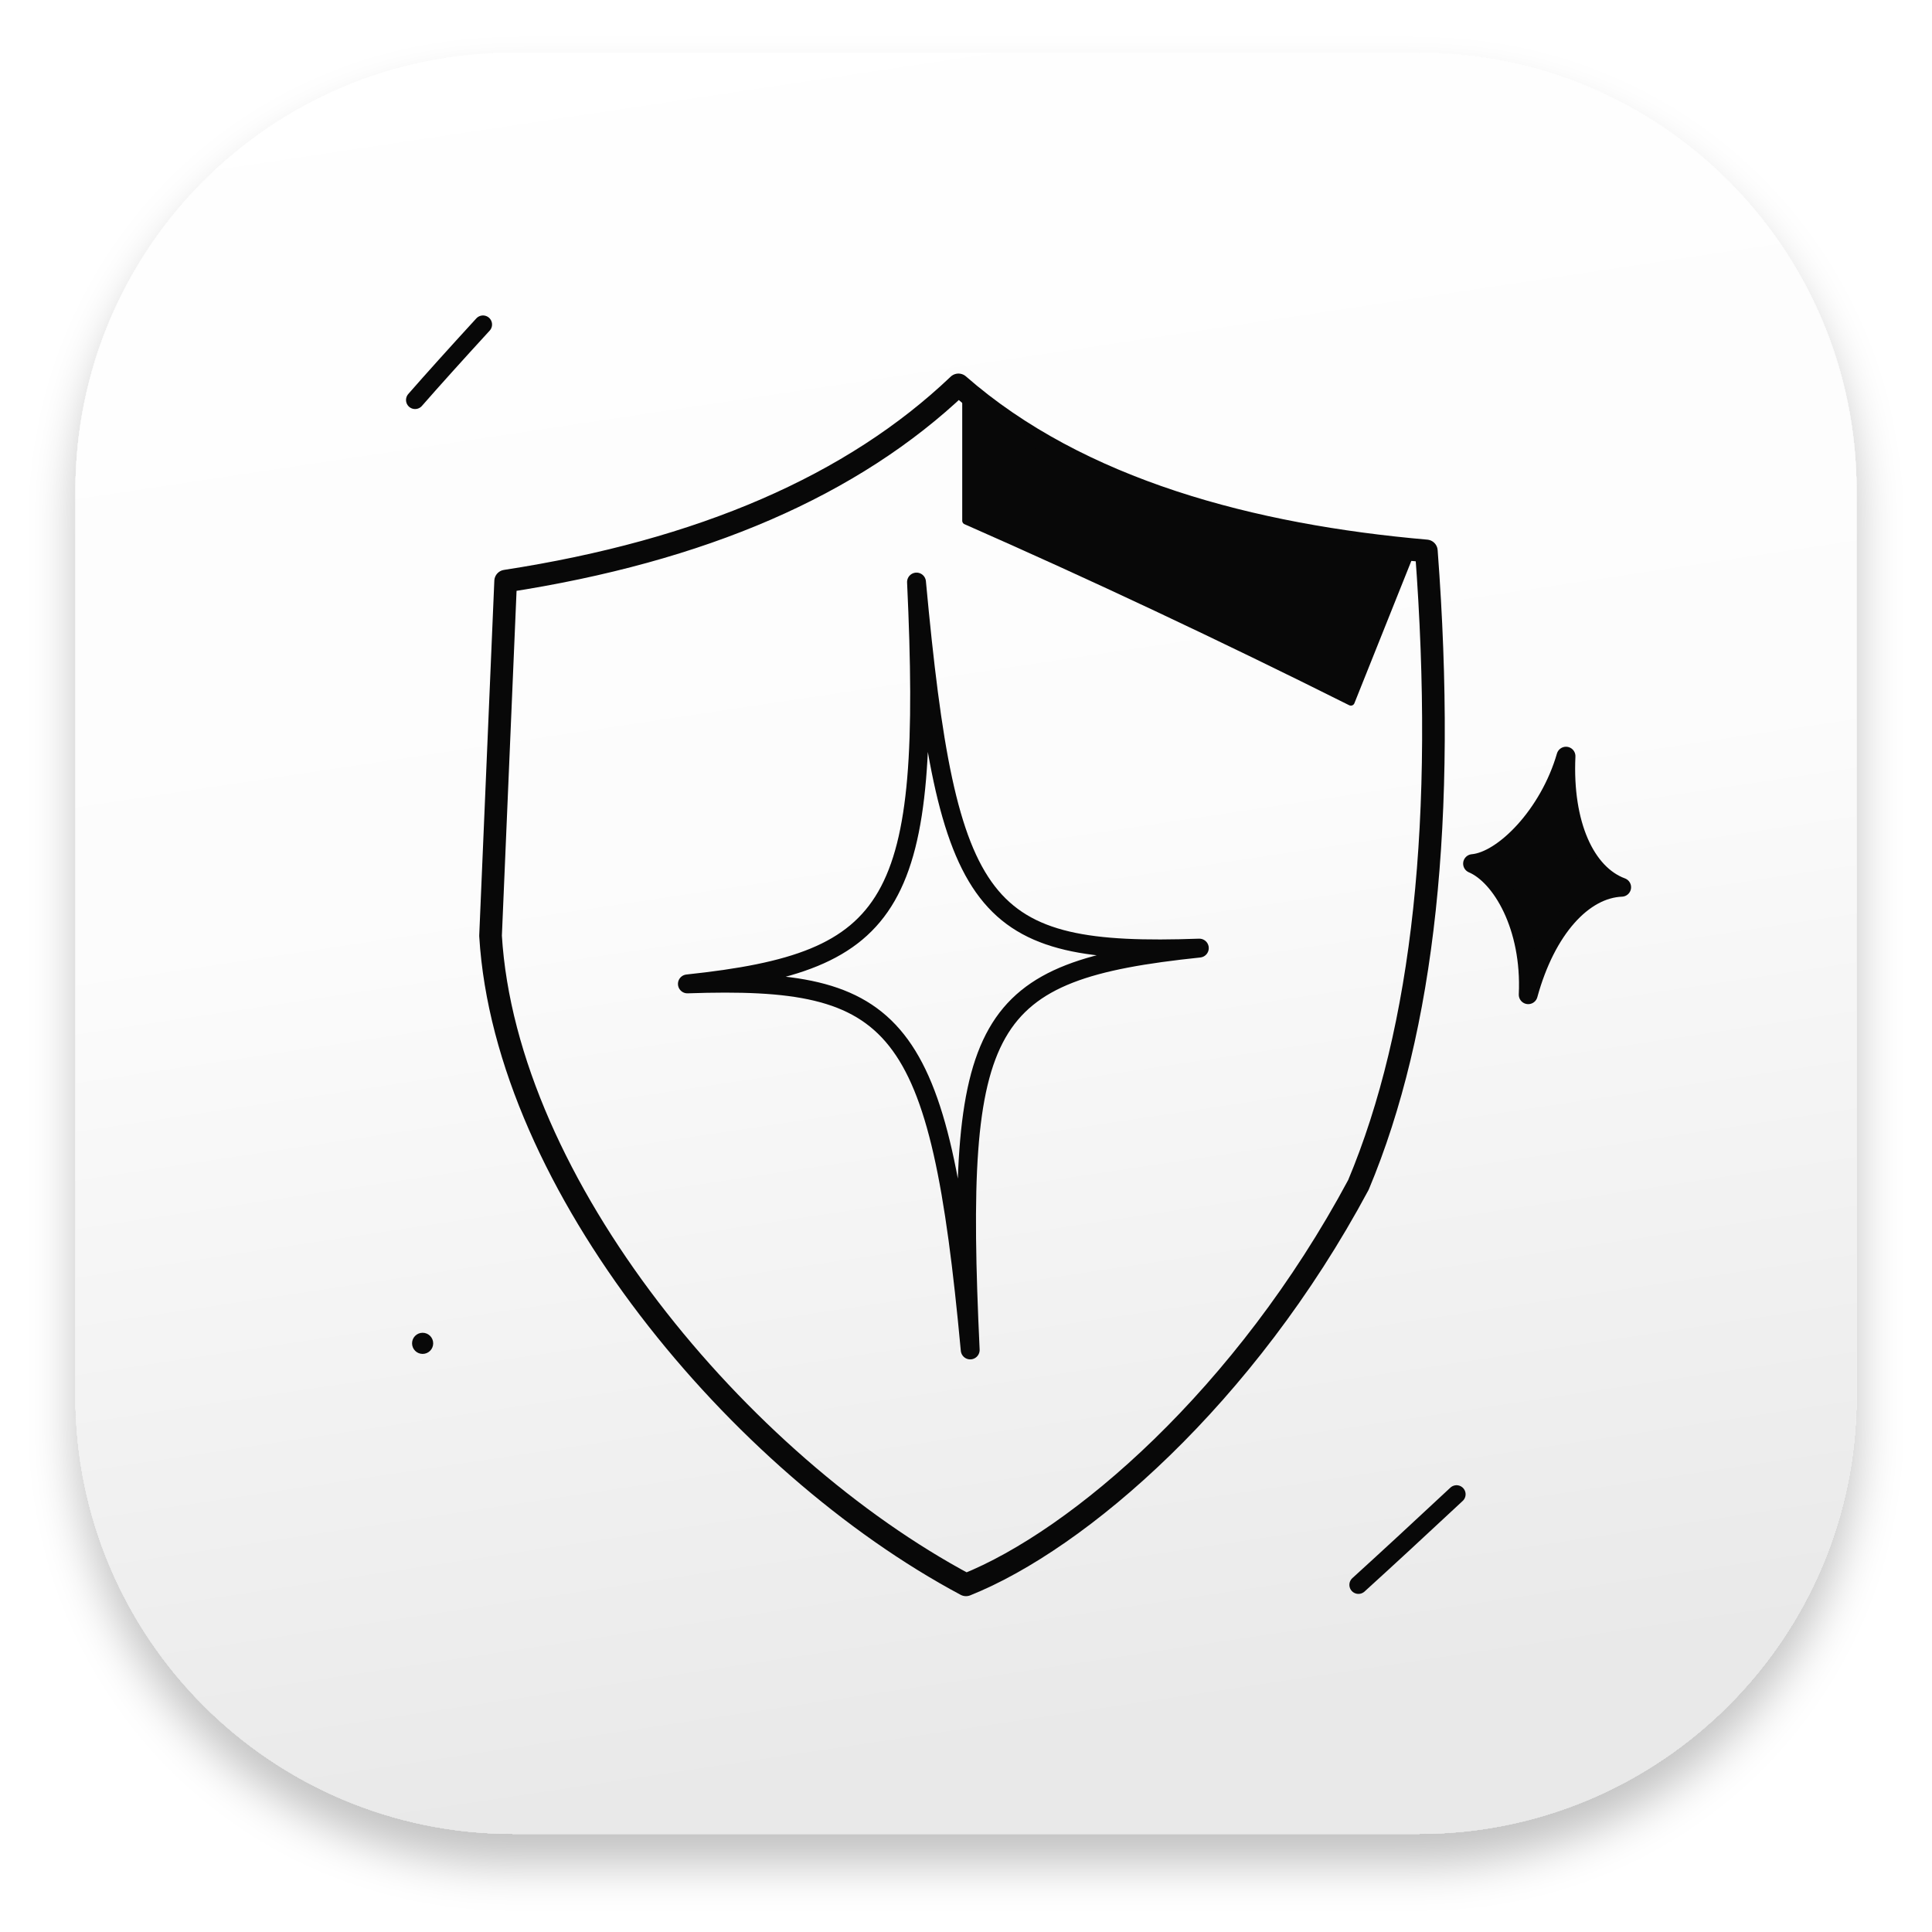
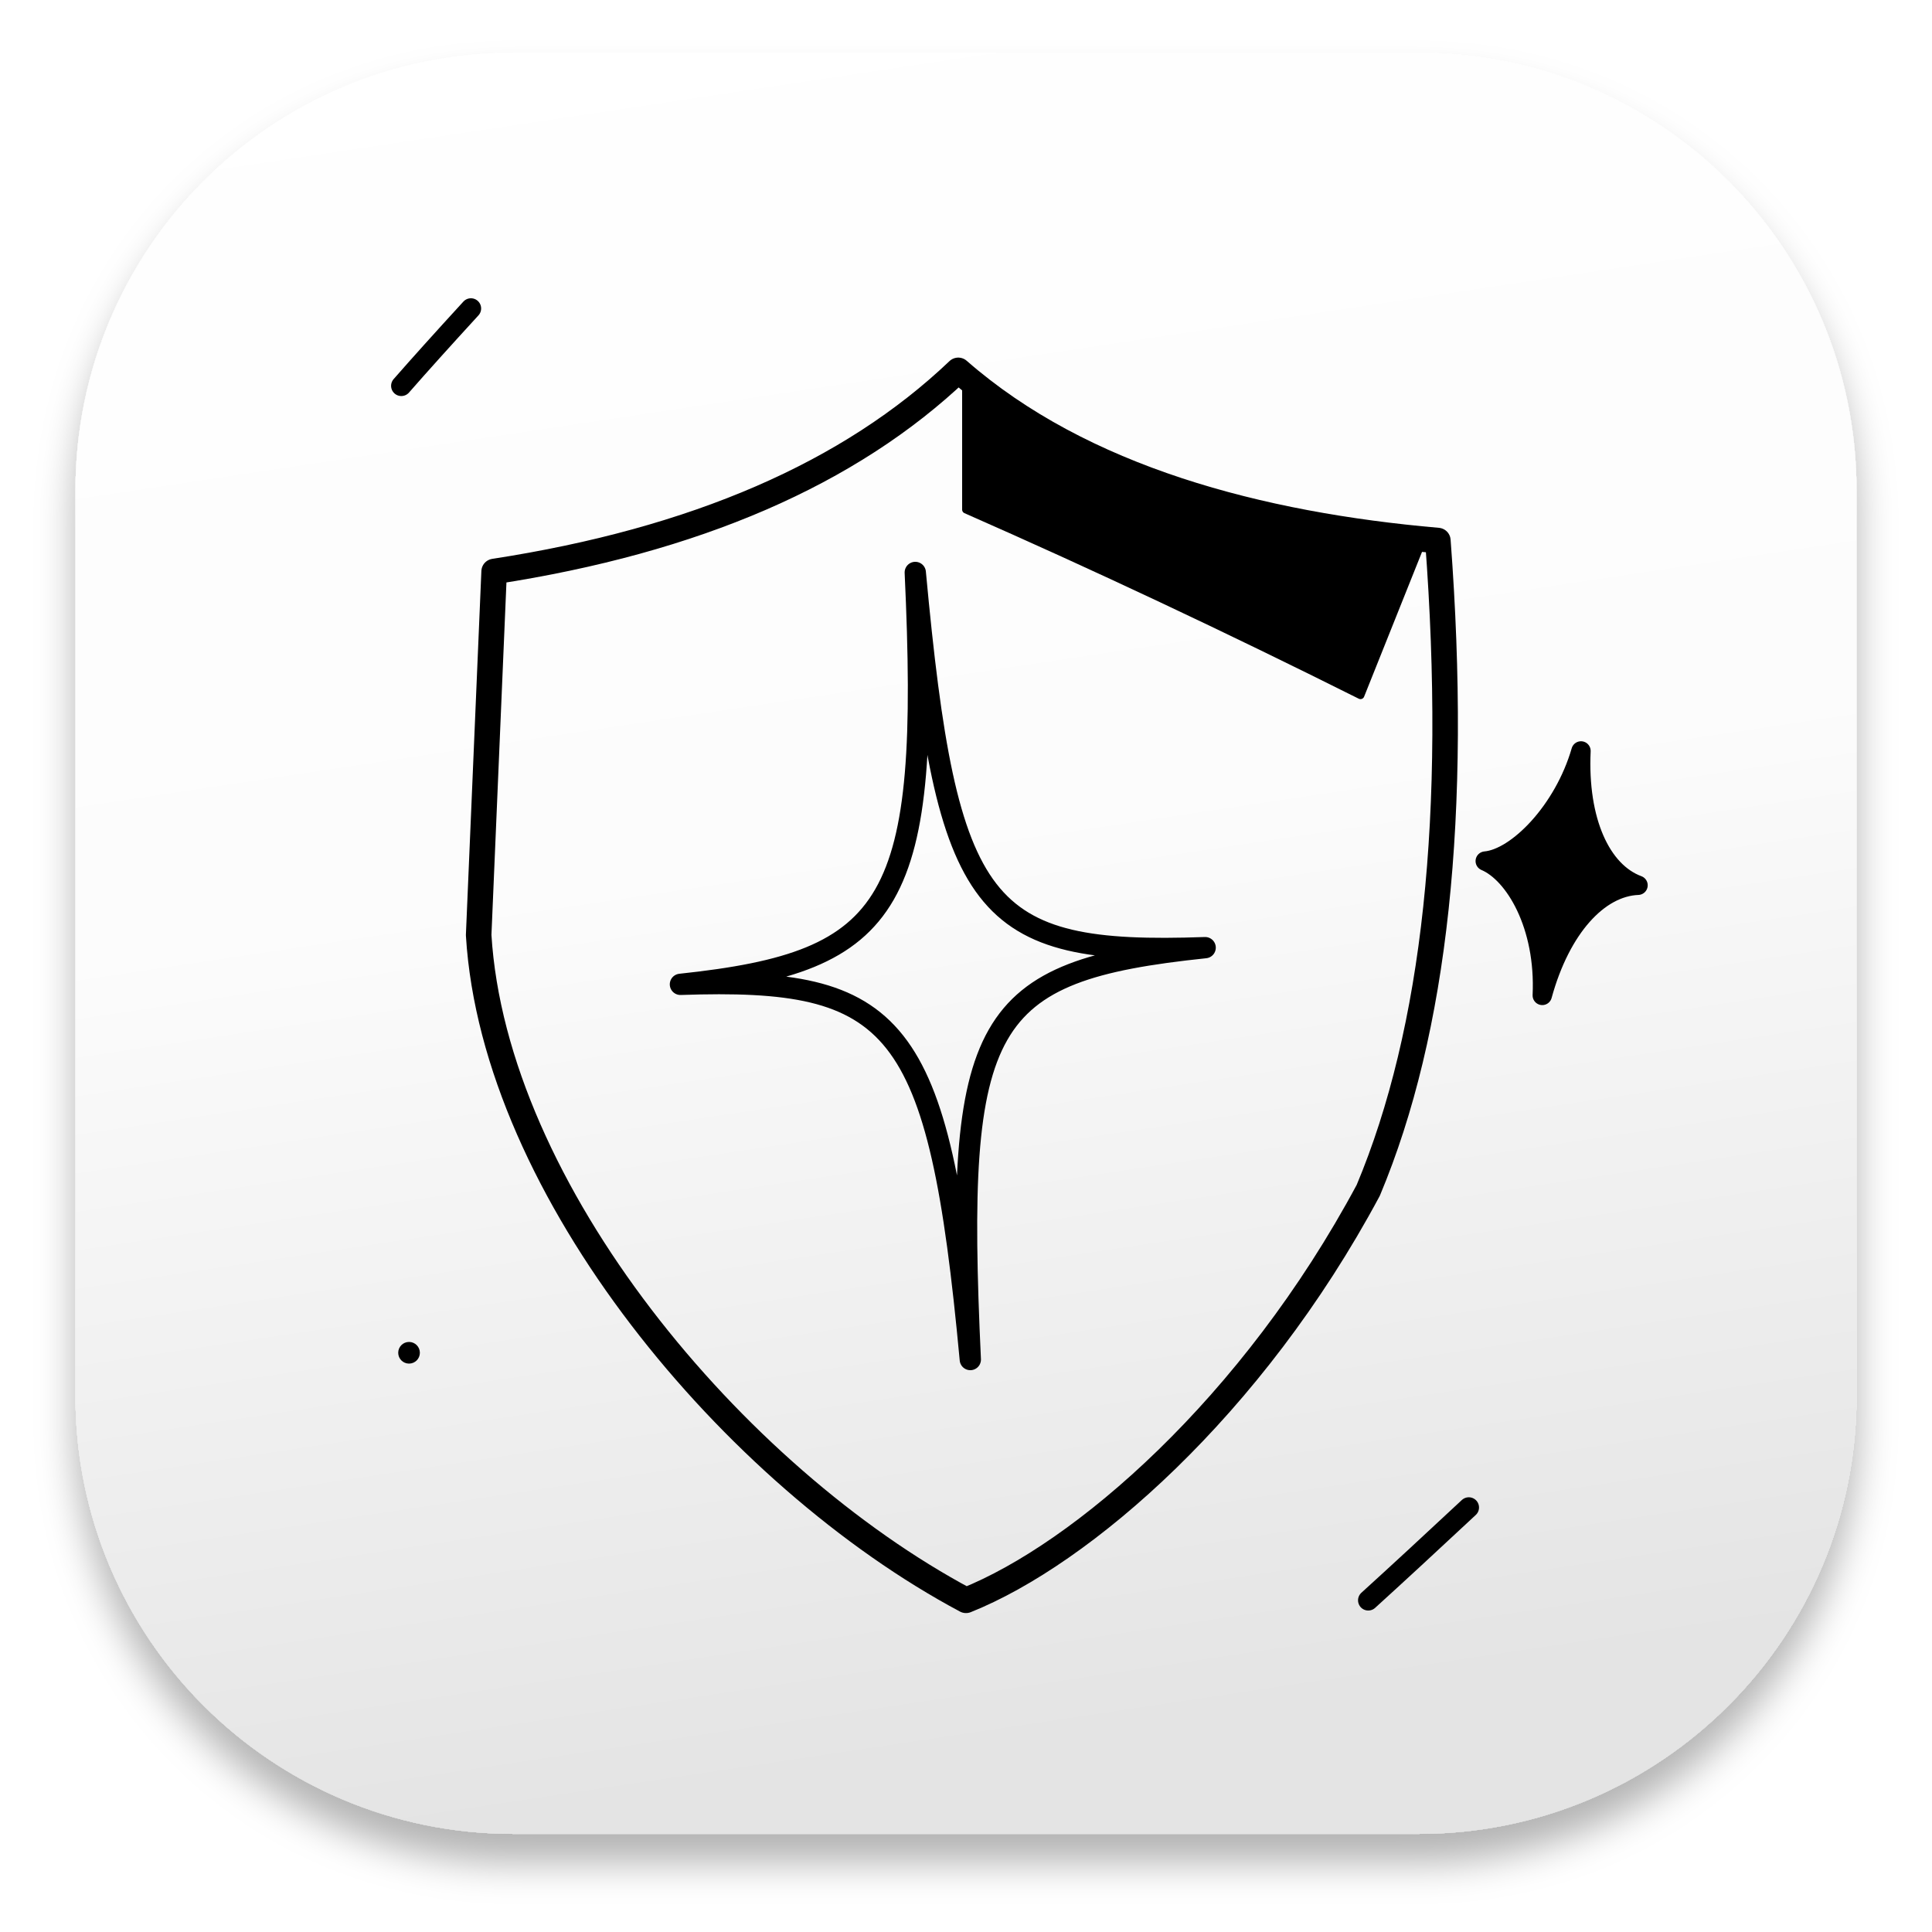
<svg xmlns="http://www.w3.org/2000/svg" width="1024" height="1024" viewBox="0 0 256 256" role="img" aria-label="Protection">
  <defs>
    <linearGradient id="paper" x1="0" y1="0" x2=".15" y2="1">
      <stop offset="0" stop-color="#FFFFFF" />
      <stop offset=".5" stop-color="#FCFCFC" />
-       <stop offset="1" stop-color="#E9E9E9" />
+       <stop offset="1" stop-color="#E4E4E4" />
    </linearGradient>
    <filter id="lift" x="-15%" y="-15%" width="130%" height="145%">
-       <feDropShadow dx="0" dy="4" stdDeviation="3" flood-color="#000000" flood-opacity=".24" />
+       <feDropShadow dx="0" dy="3.8" stdDeviation="2.5" flood-color="#000000" flood-opacity=".30" />
    </filter>
  </defs>
  <rect x="10" y="7" width="236" height="236" rx="58" fill="url(#paper)" filter="url(#lift)" />
-   <g>
-     <path d="M127 51C143 65 166 71 189 73Q193 126 180 157C165 185 143 204 128 210C98 194 67 157 65 124L67 77Q106 71 127 51Z" fill="none" stroke="#080808" stroke-width="3" stroke-linecap="round" stroke-linejoin="round" />
-     <path d="M128 52Q153 73 187 73L179 93Q153 80 128 69Z" fill="#080808" stroke="#080808" stroke-width="1" stroke-linecap="round" stroke-linejoin="round" />
-     <path d="M125 77 C126 121 130 127 159 128 C130 129 126 135 125 179 C124 135 119 129 91 128 C119 127 124 120 125 77 Z" fill="none" stroke="#080808" stroke-width="2.5" stroke-linecap="round" stroke-linejoin="round" transform="rotate(-4 125 128)" />
-     <path d="M205 100 C206 109 210 115 215 116 C210 117 206 123 205 132 C204 123 199 117 195 116 C199 115 204 108 205 100 Z" fill="#080808" stroke="#080808" stroke-width="2.5" stroke-linecap="round" stroke-linejoin="round" transform="rotate(9 205 116)" />
-     <circle cx="56" cy="178" r="1.4" fill="#080808" />
-     <path d="M55 53q3.5 -4.0 9 -10" fill="none" stroke="#080808" stroke-width="2.4" stroke-linecap="round" stroke-linejoin="round" />
-     <path d="M180 210q5.5 -5.0 13 -12" fill="none" stroke="#080808" stroke-width="2.4" stroke-linecap="round" stroke-linejoin="round" />
+   <g transform="translate(128 128) scale(1.025) translate(-128 -128)">
+     <path d="M127 51C143 65 166 71 189 73Q193 126 180 157C165 185 143 204 128 210C98 194 67 157 65 124L67 77Q106 71 127 51Z" fill="none" stroke="#000000" stroke-width="3.3" stroke-linecap="round" stroke-linejoin="round" />
+     <path d="M128 52Q153 73 187 73L179 93Q153 80 128 69Z" fill="#000000" stroke="#000000" stroke-width="1" stroke-linecap="round" stroke-linejoin="round" />
+     <path d="M125 77 C126 121 130 127 159 128 C130 129 126 135 125 179 C124 135 119 129 91 128 C119 127 124 120 125 77 Z" fill="none" stroke="#000000" stroke-width="2.75" stroke-linecap="round" stroke-linejoin="round" transform="rotate(-4 125 128)" />
+     <path d="M205 100 C206 109 210 115 215 116 C210 117 206 123 205 132 C204 123 199 117 195 116 C199 115 204 108 205 100 Z" fill="#000000" stroke="#000000" stroke-width="2.5" stroke-linecap="round" stroke-linejoin="round" transform="rotate(9 205 116)" />
+     <circle cx="56" cy="178" r="1.4" fill="#000000" />
+     <path d="M55 53q3.5 -4.0 9 -10" fill="none" stroke="#000000" stroke-width="2.64" stroke-linecap="round" stroke-linejoin="round" />
+     <path d="M180 210q5.5 -5.0 13 -12" fill="none" stroke="#000000" stroke-width="2.64" stroke-linecap="round" stroke-linejoin="round" />
  </g>
</svg>
